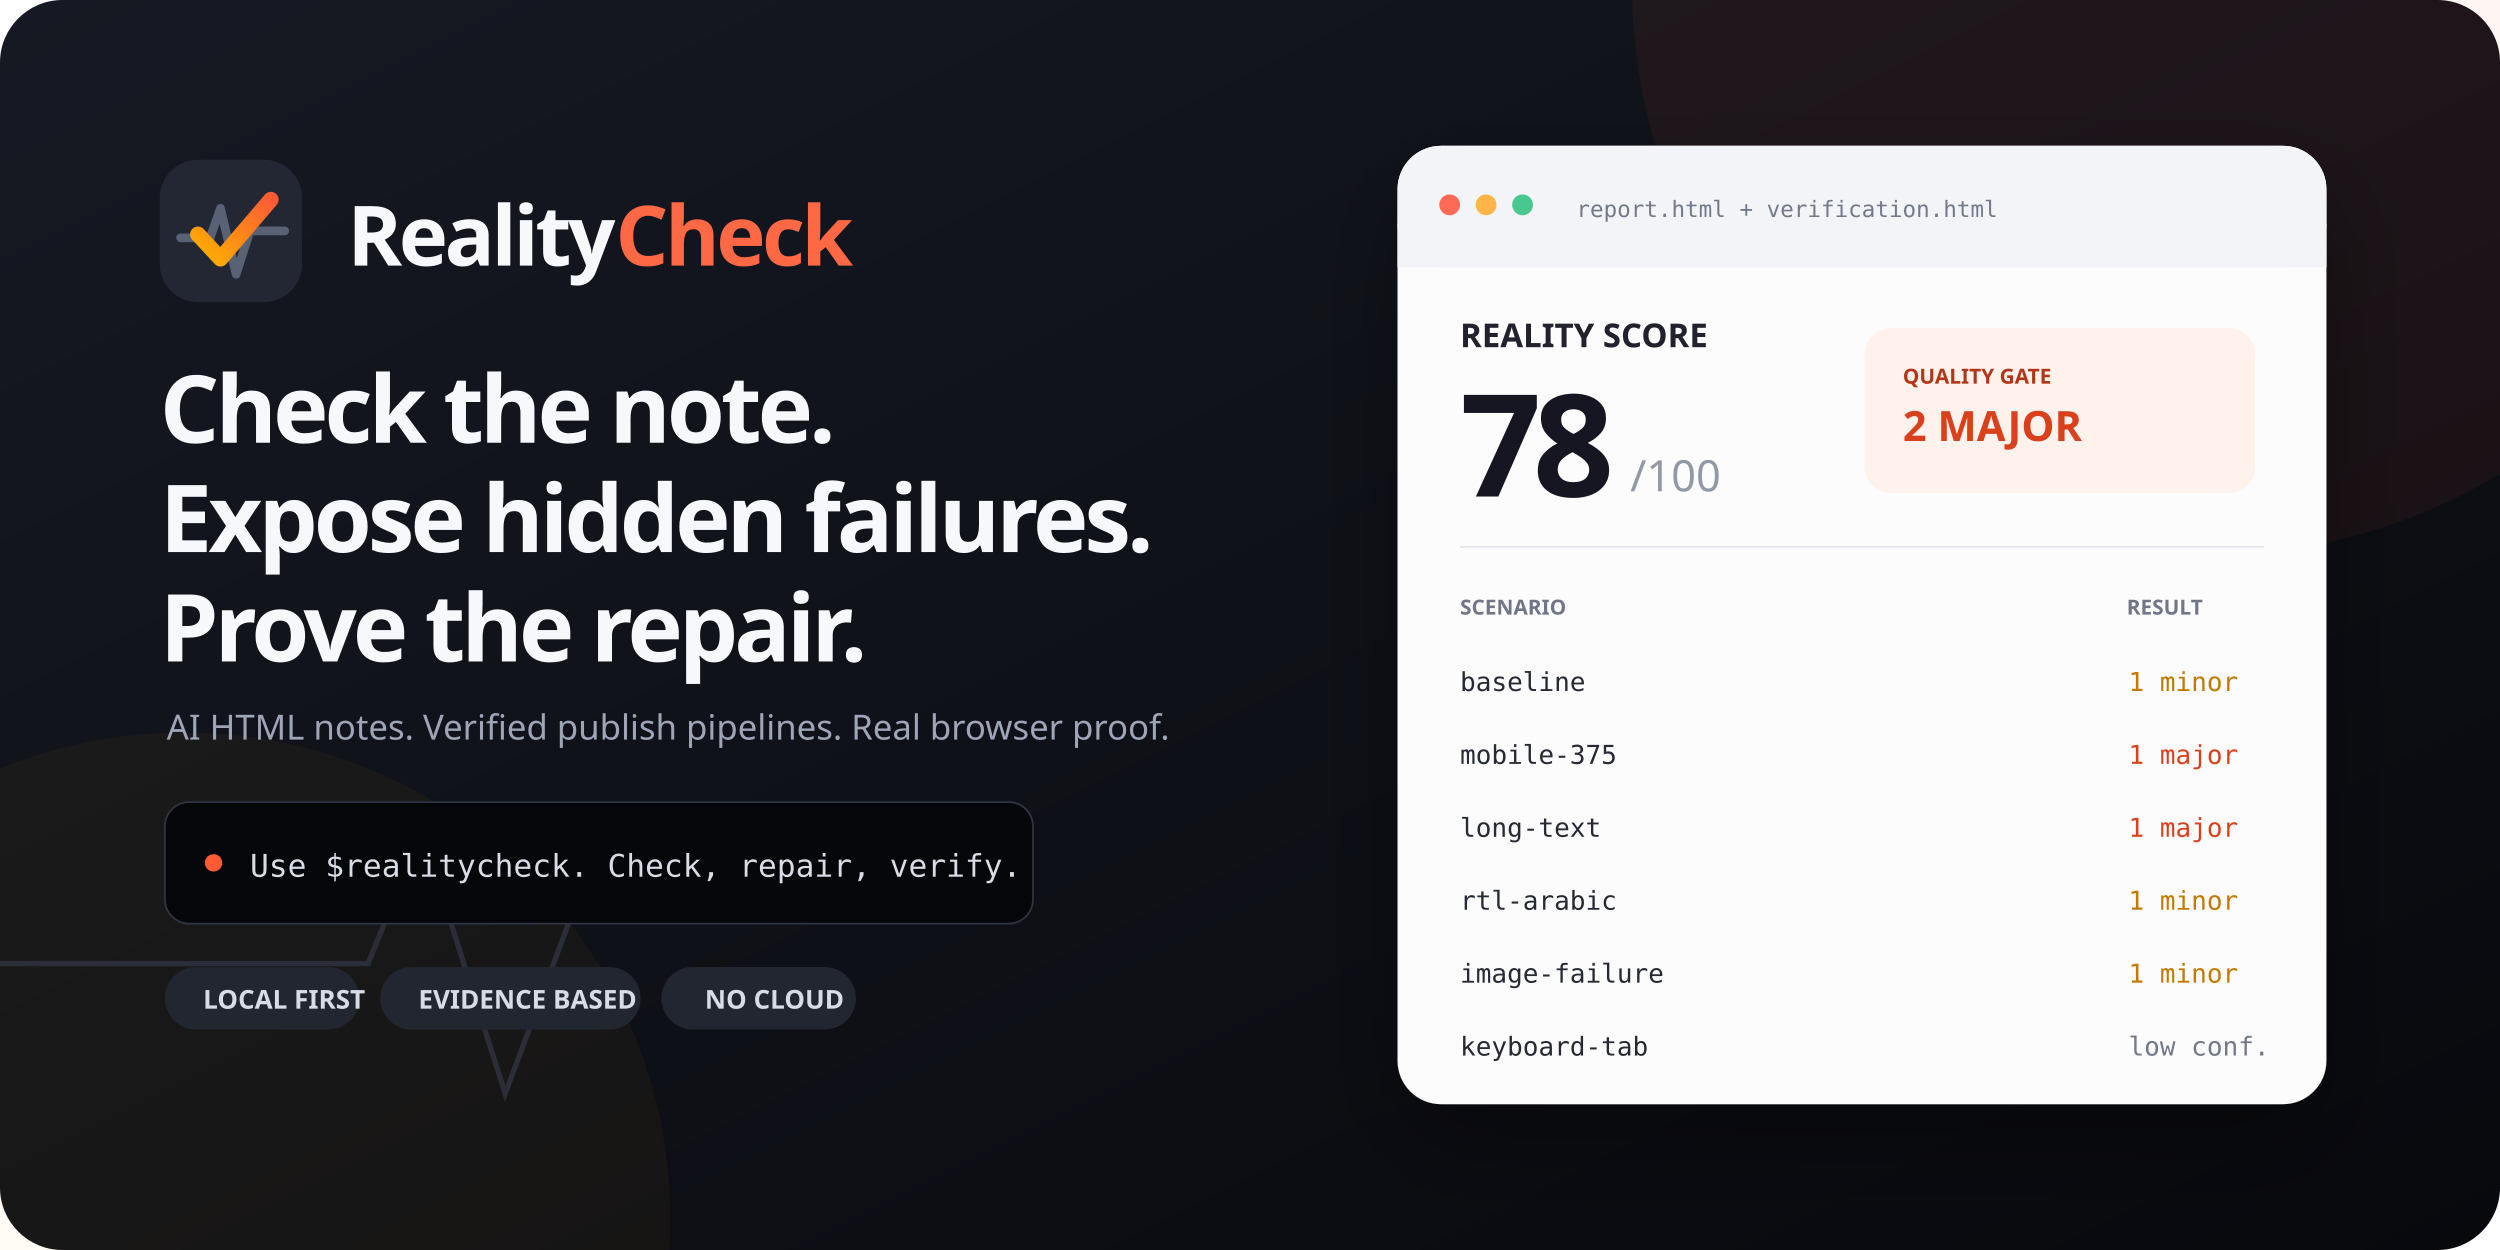
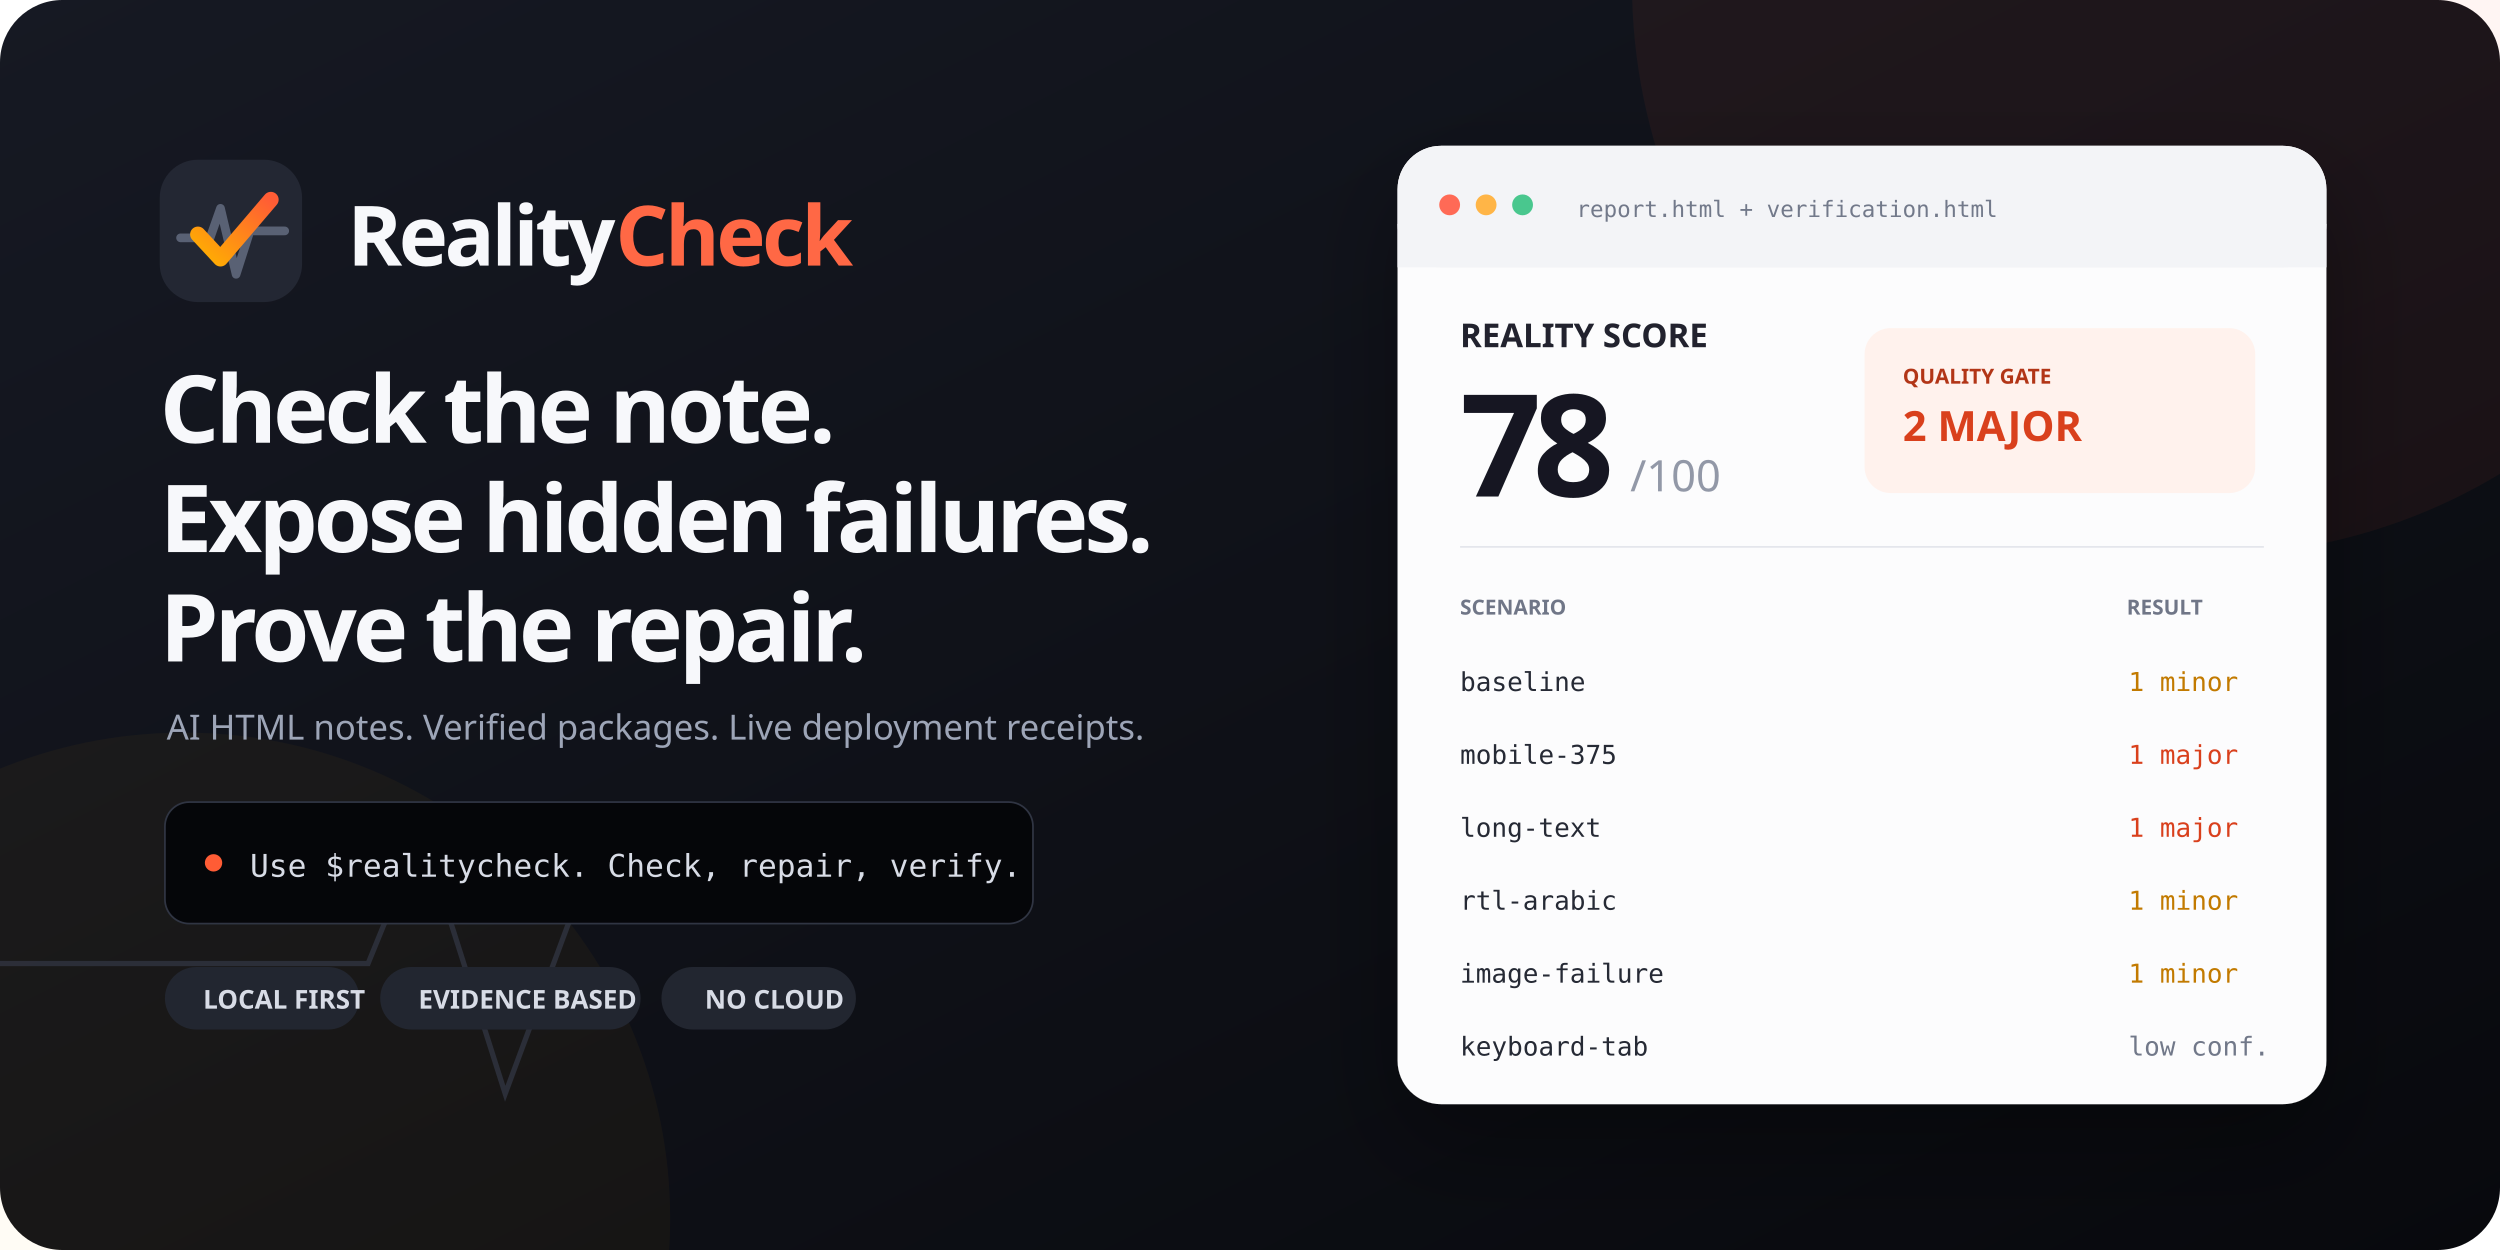
<svg xmlns="http://www.w3.org/2000/svg" viewBox="0 0 1440 720" role="img" aria-labelledby="title desc">
  <defs>
    <linearGradient id="background" x1="0" y1="0" x2="1" y2="1">
      <stop stop-color="#161923" />
      <stop offset="1" stop-color="#08090D" />
    </linearGradient>
    <linearGradient id="accent" x1="0" y1="1" x2="1" y2="0">
      <stop stop-color="#FFB000" />
      <stop offset="1" stop-color="#FF5C35" />
    </linearGradient>
    <filter id="shadow" x="-30%" y="-30%" width="160%" height="160%">
      <feDropShadow dx="0" dy="24" stdDeviation="28" flood-color="#000" flood-opacity=".35" />
    </filter>
  </defs>
  <rect width="1440" height="720" rx="36" fill="url(#background)" />
  <circle cx="1270" cy="-10" r="330" fill="#FF5C35" opacity=".06" />
  <circle cx="106" cy="702" r="280" fill="#FFB000" opacity=".04" />
  <path d="M0 555h212l31-76 48 151 39-105h247" fill="none" stroke="#333846" stroke-width="3" opacity=".7" />
  <g transform="translate(92 92)">
    <rect width="82" height="82" rx="22" fill="#232733" />
    <path d="M12 45h17l6-17 9 38 8-25h20" fill="none" stroke="#596174" stroke-width="5" stroke-linecap="round" stroke-linejoin="round" />
    <path d="m22 43 13 14 29-34" fill="none" stroke="url(#accent)" stroke-width="9" stroke-linecap="round" stroke-linejoin="round" />
    <text x="108" y="61" fill="#F7F8FB" font-family="ui-sans-serif, system-ui, sans-serif" font-size="48" font-weight="760" letter-spacing="-2">Reality<tspan fill="#FF6845">Check</tspan>
    </text>
  </g>
  <text x="92" y="255" fill="#F7F8FB" font-family="ui-sans-serif, system-ui, sans-serif" font-size="54" font-weight="780" letter-spacing="-2.3">Check the note.</text>
  <text x="92" y="318" fill="#F7F8FB" font-family="ui-sans-serif, system-ui, sans-serif" font-size="54" font-weight="780" letter-spacing="-2.3">Expose hidden failures.</text>
  <text x="92" y="381" fill="#F7F8FB" font-family="ui-sans-serif, system-ui, sans-serif" font-size="54" font-weight="780" letter-spacing="-2.3">Prove the repair.</text>
-   <text x="96" y="426" fill="#9DA5B7" font-family="ui-sans-serif, system-ui, sans-serif" font-size="20">AI HTML notes. Verified publish pipelines. Real browser proof.</text>
+   <text x="96" y="426" fill="#9DA5B7" font-family="ui-sans-serif, system-ui, sans-serif" font-size="20">AI HTML notes. Verified packages. Live deployment receipts.</text>
  <g transform="translate(95 462)">
    <rect width="500" height="70" rx="14" fill="#050609" stroke="#303543" />
    <circle cx="28" cy="35" r="5" fill="#FF5C35" />
    <text x="49" y="43" fill="#D8DCE6" font-family="ui-monospace, SFMono-Regular, Consolas, monospace" font-size="18">Use $realitycheck. Check, repair, verify.</text>
  </g>
  <g transform="translate(95 557)" font-family="ui-sans-serif, system-ui, sans-serif" font-size="15" font-weight="700">
    <rect width="112" height="36" rx="18" fill="#222630" />
    <text x="22" y="24" fill="#D8DCE6">LOCAL FIRST</text>
    <rect x="124" width="150" height="36" rx="18" fill="#222630" />
    <text x="146" y="24" fill="#D8DCE6">EVIDENCE BASED</text>
    <rect x="286" width="112" height="36" rx="18" fill="#222630" />
    <text x="311" y="24" fill="#D8DCE6">NO CLOUD</text>
  </g>
  <g transform="translate(805 84)" filter="url(#shadow)">
    <rect width="535" height="552" rx="25" fill="#FCFCFD" />
    <rect width="535" height="70" rx="25" fill="#F3F4F7" />
    <rect y="45" width="535" height="25" fill="#F3F4F7" />
    <circle cx="30" cy="34" r="6" fill="#FF6B57" />
    <circle cx="51" cy="34" r="6" fill="#FFB546" />
    <circle cx="72" cy="34" r="6" fill="#48C78E" />
    <text x="103" y="41" fill="#72798A" font-family="ui-monospace, monospace" font-size="13">report.html + verification.html</text>
    <text x="36" y="116" fill="#20232D" font-family="ui-sans-serif, system-ui, sans-serif" font-size="19" font-weight="750">REALITY SCORE</text>
    <text x="36" y="202" fill="#171923" font-family="ui-sans-serif, system-ui, sans-serif" font-size="82" font-weight="800" letter-spacing="-5">78</text>
    <text x="134" y="199" fill="#9298A7" font-family="ui-sans-serif, system-ui, sans-serif" font-size="25">/100</text>
    <rect x="269" y="105" width="225" height="95" rx="15" fill="#FFF2ED" />
    <text x="291" y="137" fill="#B23619" font-family="ui-sans-serif, system-ui, sans-serif" font-size="12" font-weight="800">QUALITY GATE</text>
    <text x="291" y="170" fill="#D9411F" font-family="ui-sans-serif, system-ui, sans-serif" font-size="24" font-weight="800">2 MAJOR</text>
    <line x1="36" y1="231" x2="499" y2="231" stroke="#E4E6EC" />
    <text x="36" y="270" fill="#6F7687" font-family="ui-sans-serif, system-ui, sans-serif" font-size="12" font-weight="800">SCENARIO</text>
    <text x="420" y="270" fill="#6F7687" font-family="ui-sans-serif, system-ui, sans-serif" font-size="12" font-weight="800">RESULT</text>
    <g font-family="ui-monospace, SFMono-Regular, Consolas, monospace" font-size="15">
      <text x="36" y="314" fill="#252934">baseline</text>
      <text x="421" y="314" fill="#C27A00">1 minor</text>
      <text x="36" y="356" fill="#252934">mobile-375</text>
      <text x="421" y="356" fill="#D9411F">1 major</text>
      <text x="36" y="398" fill="#252934">long-text</text>
      <text x="421" y="398" fill="#D9411F">1 major</text>
      <text x="36" y="440" fill="#252934">rtl-arabic</text>
      <text x="421" y="440" fill="#C27A00">1 minor</text>
      <text x="36" y="482" fill="#252934">image-failure</text>
      <text x="421" y="482" fill="#C27A00">1 minor</text>
      <text x="36" y="524" fill="#252934">keyboard-tab</text>
      <text x="421" y="524" fill="#717889">low conf.</text>
    </g>
  </g>
</svg>
